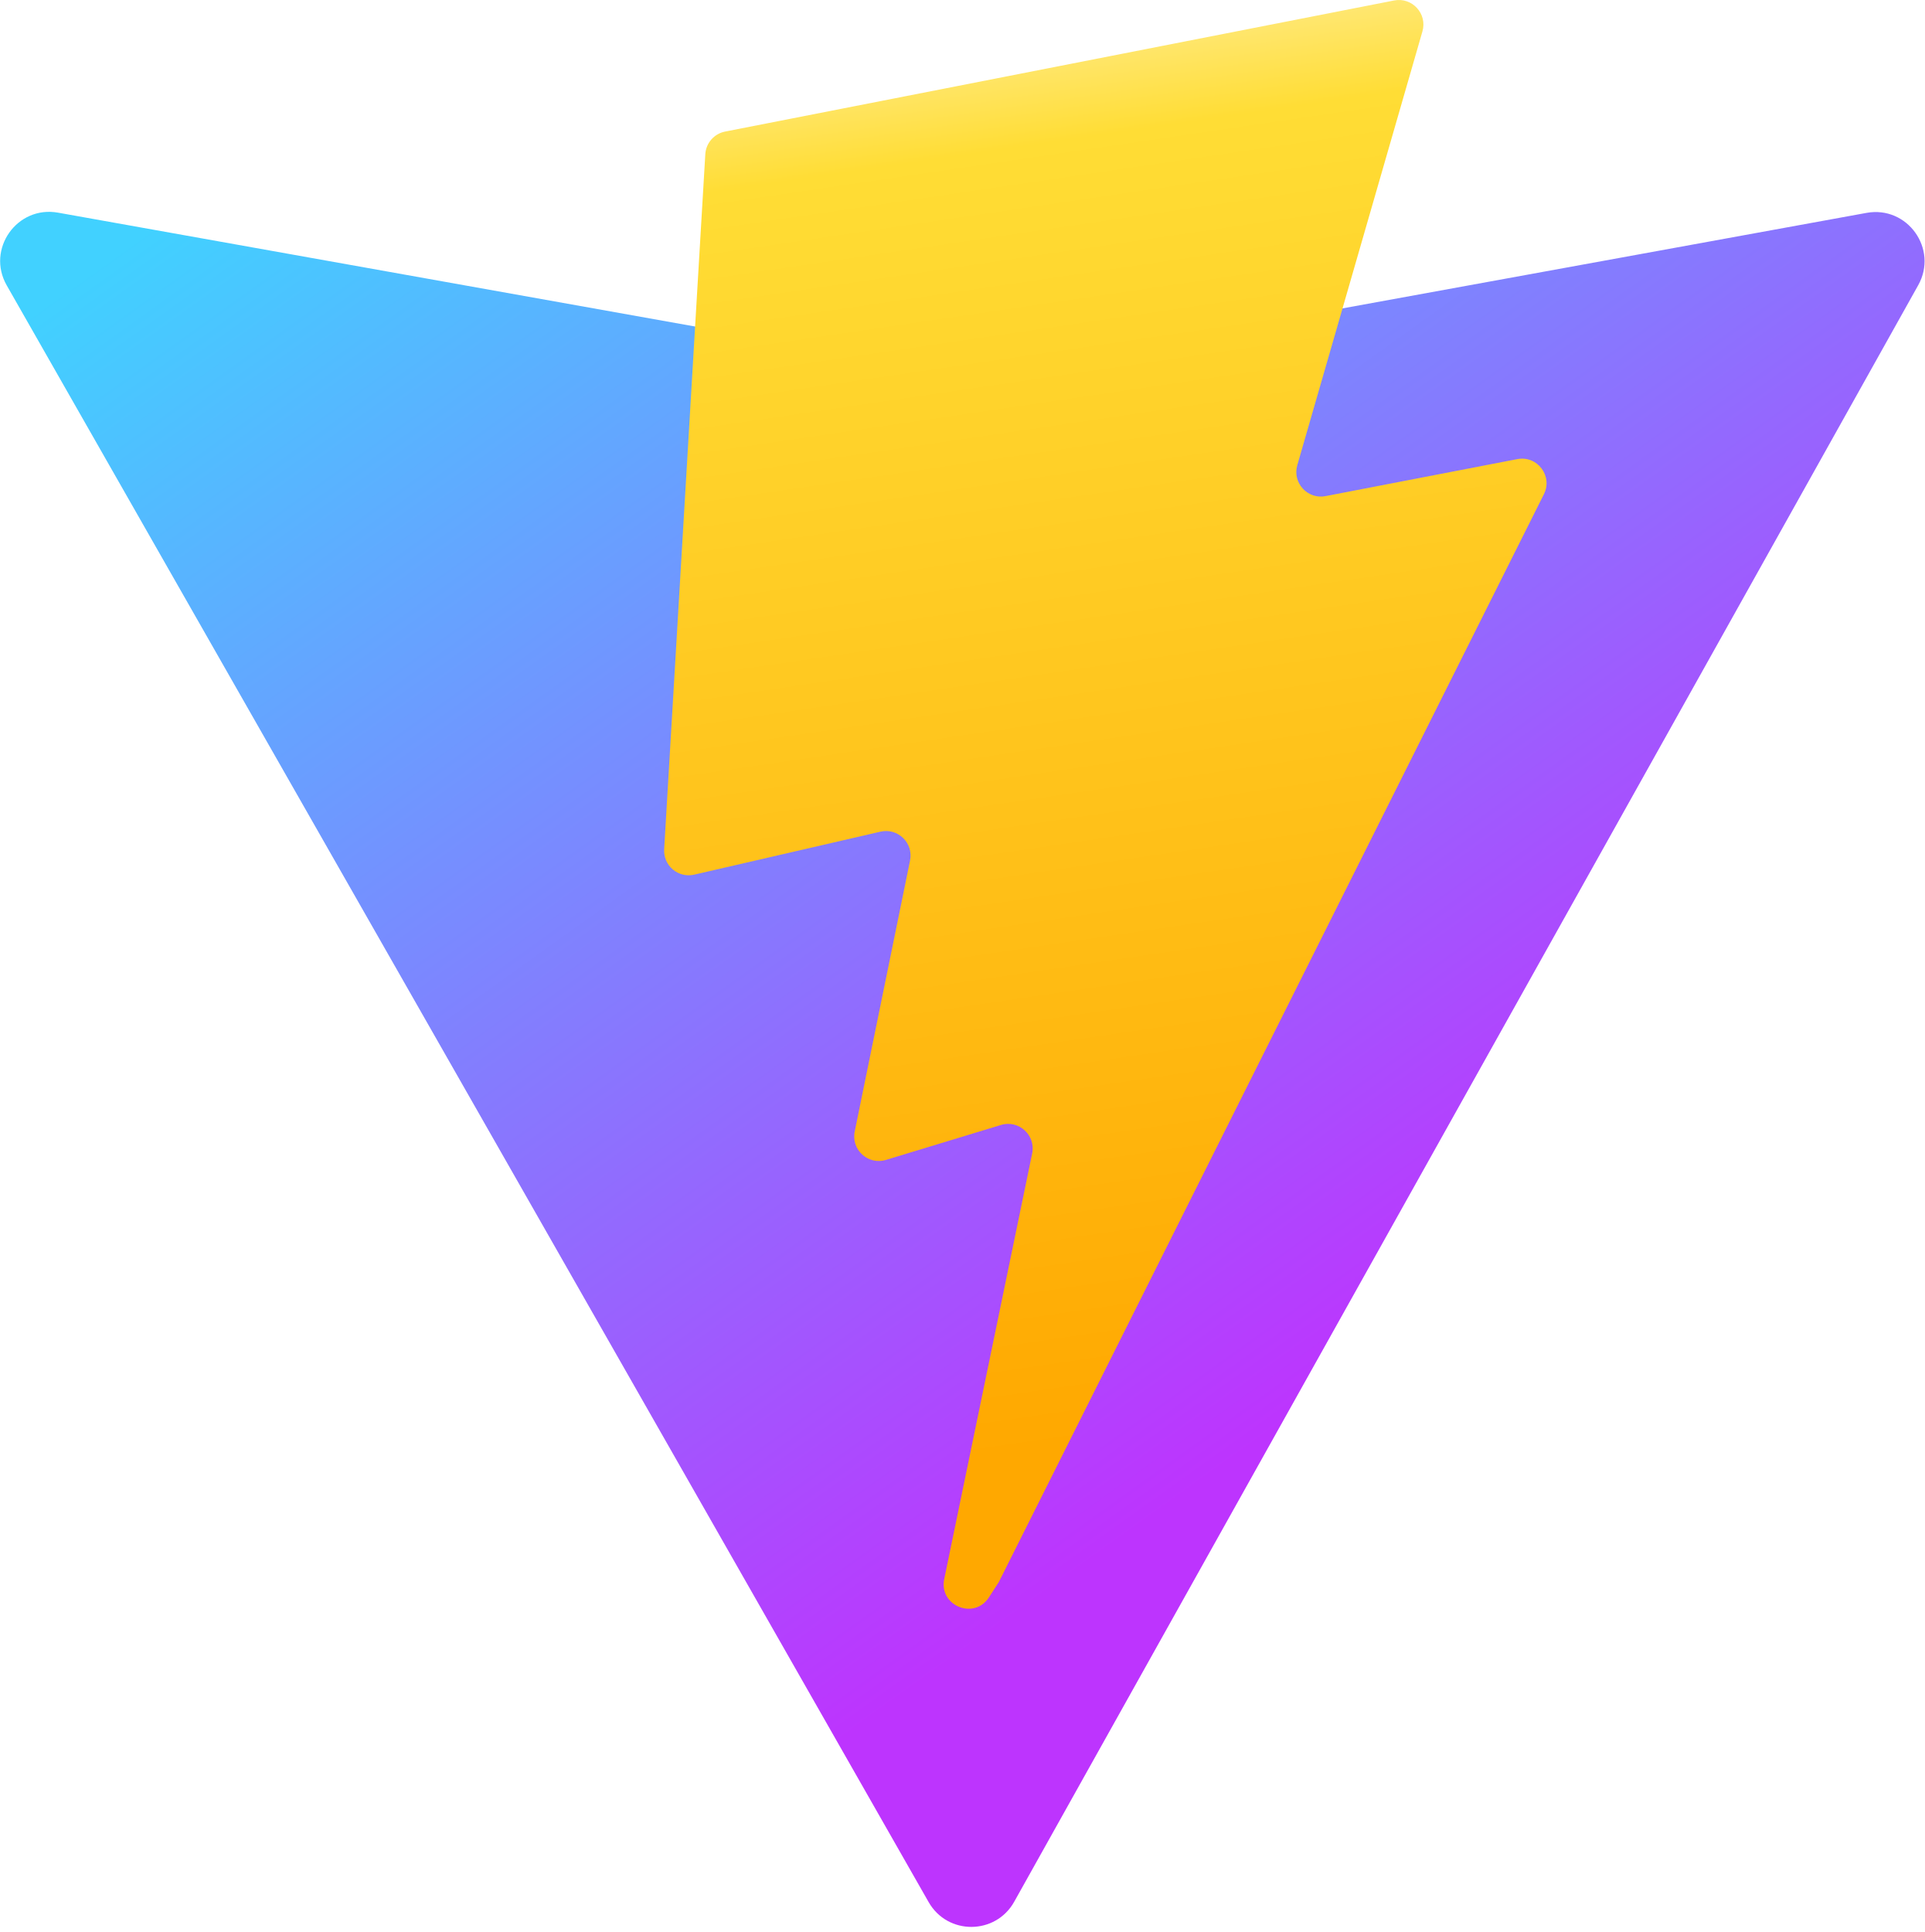
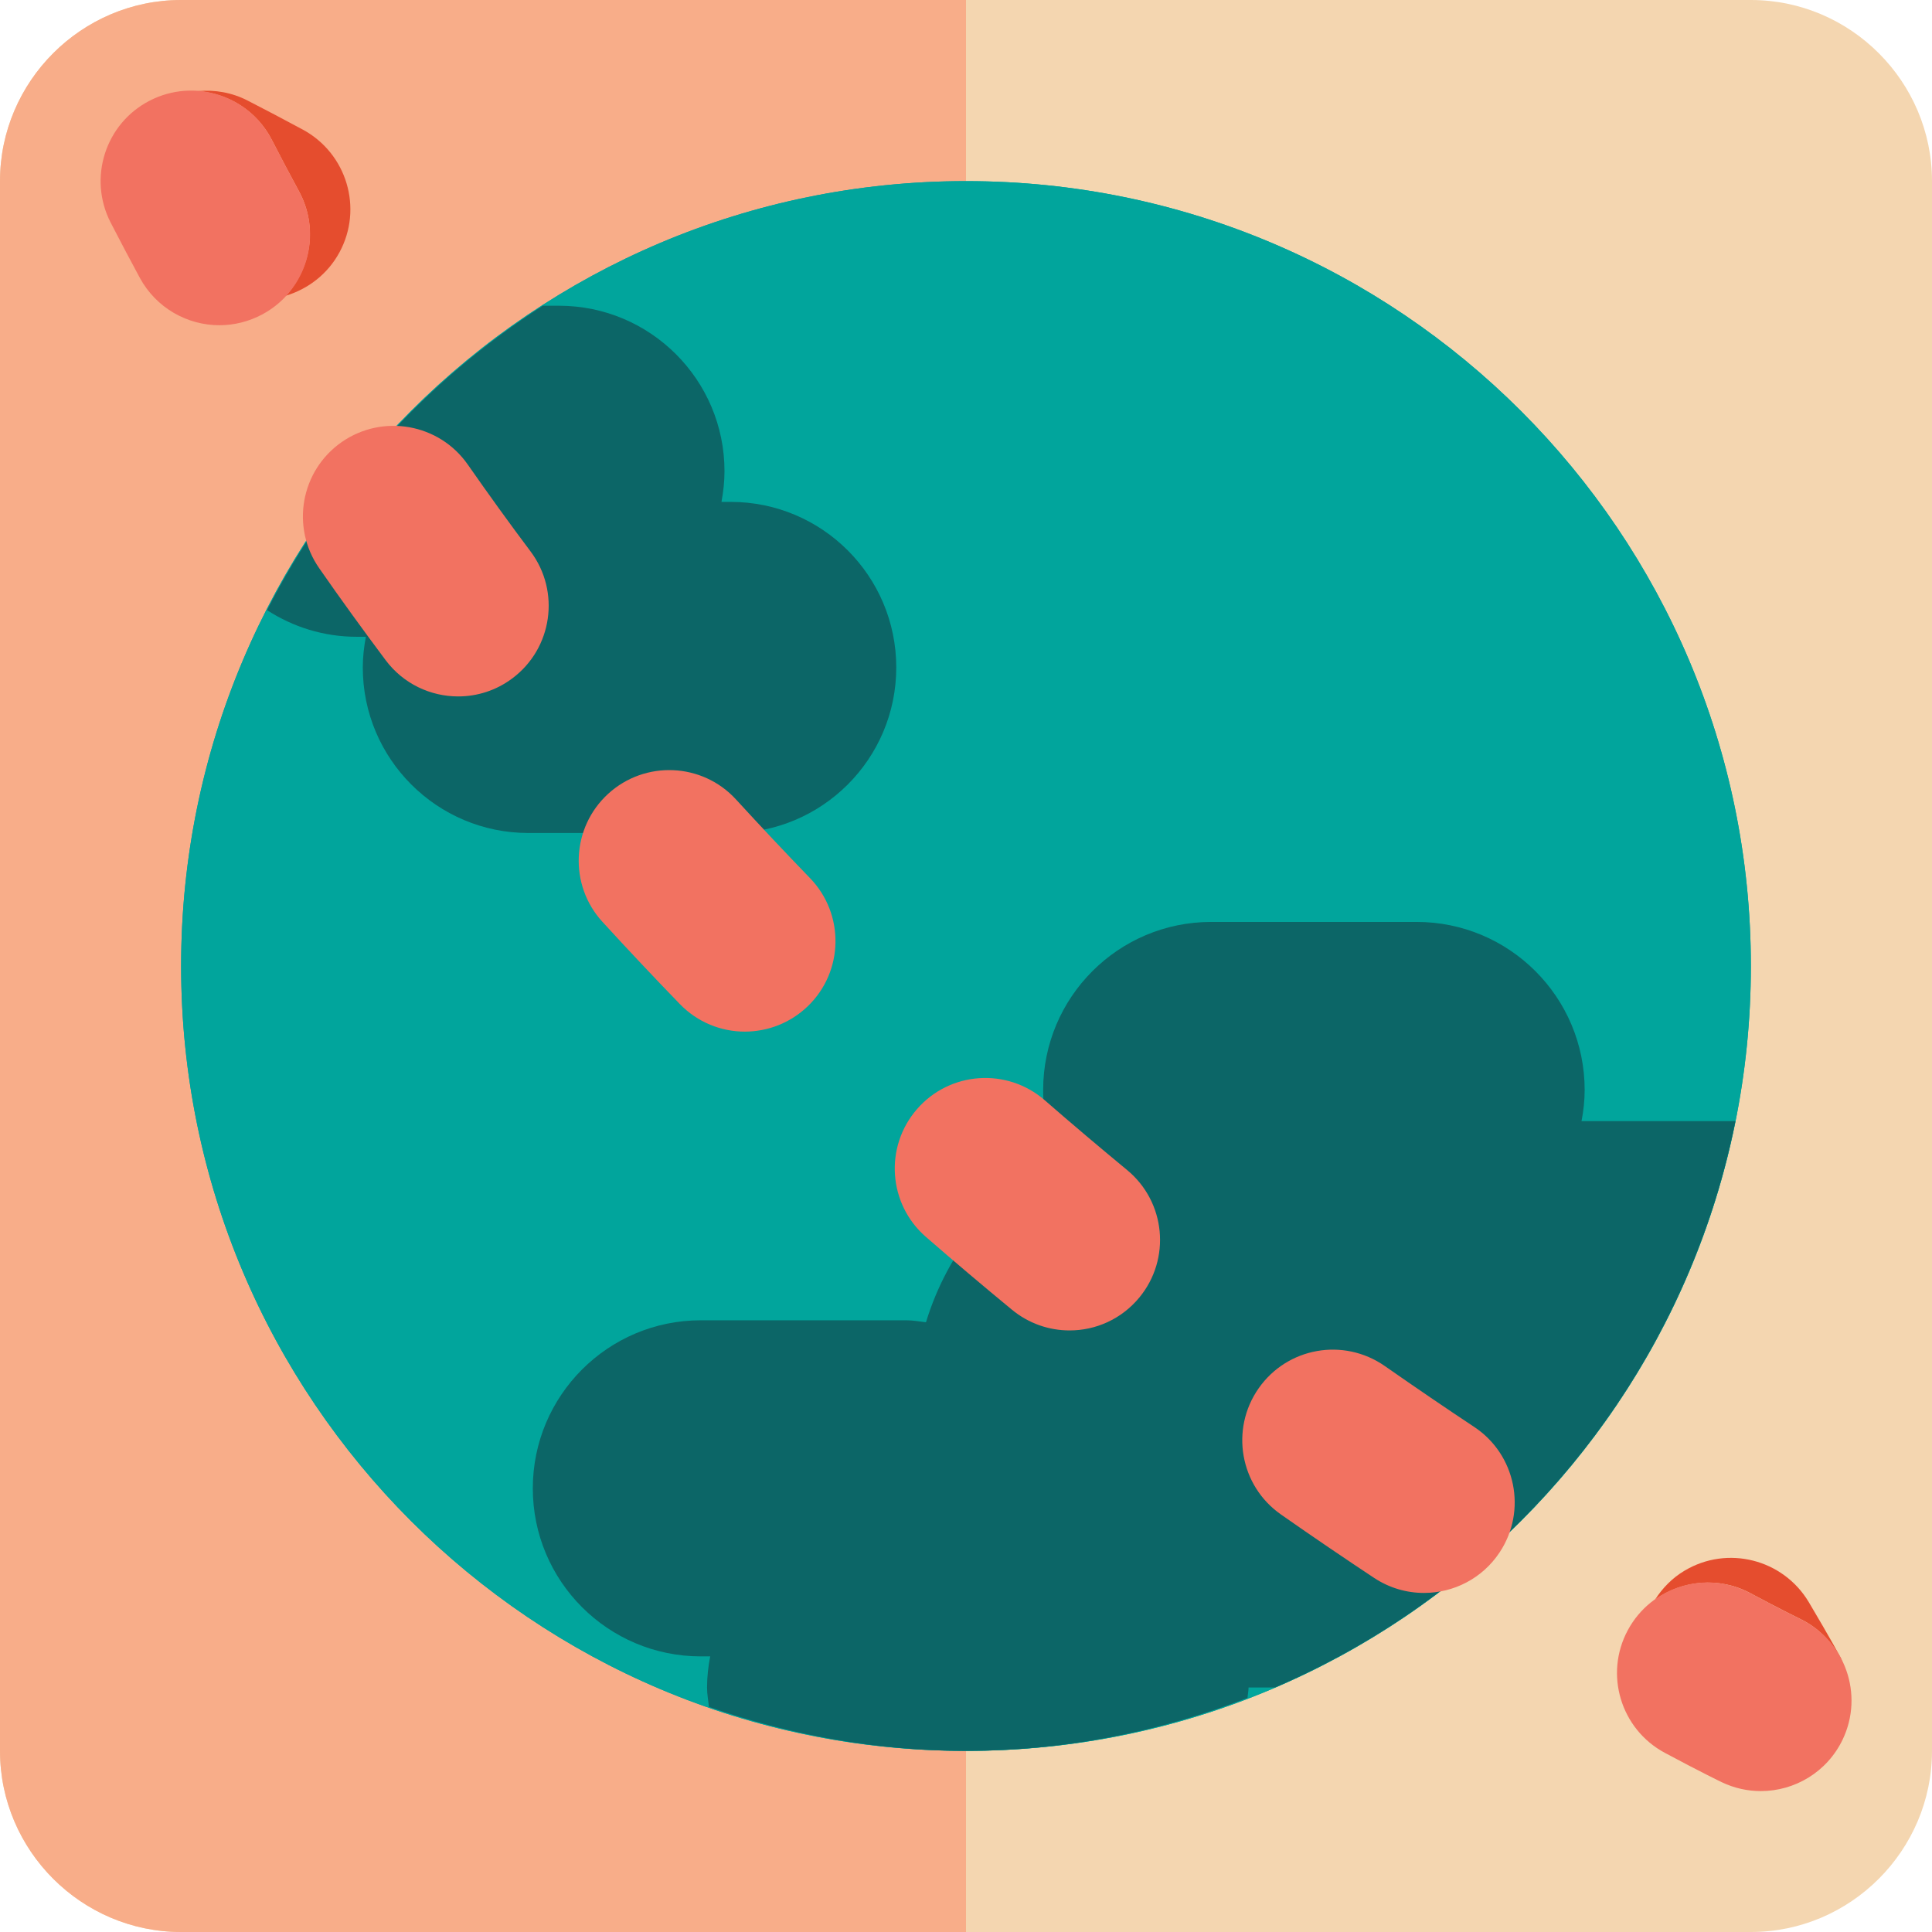
- <svg xmlns="http://www.w3.org/2000/svg" aria-hidden="true" role="img" class="iconify iconify--logos" width="31.88" height="32" preserveAspectRatio="xMidYMid meet" viewBox="0 0 256 257">
-   <defs>
-     <linearGradient id="IconifyId1813088fe1fbc01fb466" x1="-.828%" x2="57.636%" y1="7.652%" y2="78.411%">
-       <stop offset="0%" stop-color="#41D1FF" />
-       <stop offset="100%" stop-color="#BD34FE" />
-     </linearGradient>
-     <linearGradient id="IconifyId1813088fe1fbc01fb467" x1="43.376%" x2="50.316%" y1="2.242%" y2="89.03%">
-       <stop offset="0%" stop-color="#FFEA83" />
-       <stop offset="8.333%" stop-color="#FFDD35" />
-       <stop offset="100%" stop-color="#FFA800" />
-     </linearGradient>
-   </defs>
-   <path fill="url(#IconifyId1813088fe1fbc01fb466)" d="M255.153 37.938L134.897 252.976c-2.483 4.44-8.862 4.466-11.382.048L.875 37.958c-2.746-4.814 1.371-10.646 6.827-9.67l120.385 21.517a6.537 6.537 0 0 0 2.322-.004l117.867-21.483c5.438-.991 9.574 4.796 6.877 9.62Z" />
-   <path fill="url(#IconifyId1813088fe1fbc01fb467)" d="M185.432.063L96.44 17.501a3.268 3.268 0 0 0-2.634 3.014l-5.474 92.456a3.268 3.268 0 0 0 3.997 3.378l24.777-5.718c2.318-.535 4.413 1.507 3.936 3.838l-7.361 36.047c-.495 2.426 1.782 4.5 4.151 3.78l15.304-4.649c2.372-.72 4.652 1.36 4.15 3.788l-11.698 56.621c-.732 3.542 3.979 5.473 5.943 2.437l1.313-2.028l72.516-144.72c1.215-2.423-.88-5.186-3.54-4.672l-25.505 4.922c-2.396.462-4.435-1.77-3.759-4.114l16.646-57.705c.677-2.35-1.37-4.583-3.769-4.113Z" />
+ <svg xmlns="http://www.w3.org/2000/svg" version="1.1" id="Uploaded to svgrepo.com" width="800px" height="800px" viewBox="0 0 32 32" xml:space="preserve">
+   <style type="text/css">
+ 	.pictogram_een{fill:#F4D6B0;}
+ 	.pictogram_twee{fill:#F8AD89;}
+ 	.pictogram_drie{fill:#F27261;}
+ 	.pictogram_vier{fill:#E54D2E;}
+ 	.pictogram_vijf{fill:#01A59C;}
+ 	.pictogram_zes{fill:#0C6667;}
+ 	.st0{fill:none;}
+ 	.st1{fill:#0C6667;}
+ </style>
+   <g>
+     <path class="pictogram_een" d="M32,29c0,1.65-1.35,3-3,3H3c-1.65,0-3-1.35-3-3V3c0-1.65,1.35-3,3-3h26c1.65,0,3,1.35,3,3V29z" />
+     <path class="pictogram_twee" d="M3,0C1.35,0,0,1.35,0,3v26c0,1.65,1.35,3,3,3h13V0H3z" />
+     <path class="pictogram_vier" d="M30.626,27.852c-0.011-0.052-0.021-0.104-0.038-0.154C30.605,27.749,30.615,27.8,30.626,27.852z    M28.991,26.388c0.516,0.276,0.809,0.418,0.825,0.426c0.334,0.161,0.575,0.432,0.714,0.746c-0.016-0.036-0.026-0.073-0.045-0.109   c0,0-0.177-0.327-0.526-0.915c-0.426-0.713-1.348-0.945-2.057-0.521c-0.206,0.122-0.366,0.289-0.488,0.478   C27.865,26.174,28.472,26.11,28.991,26.388z M5.016,2.147C4.714,1.984,4.41,1.824,4.104,1.667C3.841,1.531,3.557,1.484,3.282,1.509   c0.501,0.039,0.971,0.324,1.219,0.804c0.148,0.289,0.3,0.575,0.453,0.858c0.314,0.58,0.201,1.27-0.223,1.728   c0.367-0.11,0.695-0.356,0.892-0.72C6.017,3.451,5.744,2.541,5.016,2.147z" />
+     <g>
+       <g>
+         <circle class="pictogram_vijf" cx="16" cy="16" r="13" />
+       </g>
+       <g>
+         <circle class="pictogram_vijf" cx="16" cy="16" r="13" />
+       </g>
+     </g>
+     <path class="pictogram_zes" d="M28.744,18.569c-0.849,4.232-3.752,7.72-7.626,9.381h-0.438c0,0.059-0.014,0.115-0.017,0.173   C19.213,28.682,17.645,29,16,29c-1.493,0-2.922-0.264-4.257-0.728c-0.012-0.107-0.032-0.211-0.032-0.322   c0-0.177,0.02-0.348,0.052-0.515h-0.155c-1.537,0-2.783-1.246-2.783-2.783c0-1.537,1.246-2.784,2.783-2.784h3.402   c0.112,0,0.218,0.02,0.327,0.033c0.355-1.166,1.142-2.13,2.186-2.716c-0.155-0.346-0.245-0.727-0.245-1.131   c0-1.537,1.246-2.784,2.783-2.784h3.402c1.537,0,2.784,1.246,2.784,2.784c0,0.177-0.02,0.348-0.052,0.515H28.744z M4.423,10.106   c0.428,0.277,0.936,0.441,1.484,0.441H6.06c-0.031,0.165-0.051,0.334-0.051,0.508c0,1.514,1.228,2.742,2.742,2.742h3.352   c1.514,0,2.742-1.228,2.742-2.742s-1.228-2.742-2.742-2.742h-0.153C11.98,8.148,12,7.98,12,7.806c0-1.514-1.228-2.742-2.742-2.742   H8.99C7.054,6.307,5.474,8.046,4.423,10.106z" />
+     <path class="pictogram_drie" d="M29.165,29.666c-0.218,0-0.438-0.047-0.647-0.147c0,0-0.338-0.162-0.944-0.487   c-0.729-0.391-1.005-1.3-0.613-2.03s1.301-1.005,2.031-0.613c0.516,0.276,0.809,0.418,0.825,0.426c0.746,0.359,1.06,1.254,0.702,2   C30.26,29.353,29.724,29.666,29.165,29.666z M24.838,25.713c0.458-0.69,0.27-1.621-0.421-2.079c-0.473-0.313-0.967-0.65-1.48-1.008   c-0.683-0.476-1.615-0.31-2.09,0.369c-0.475,0.679-0.31,1.614,0.369,2.089c0.534,0.374,1.05,0.724,1.542,1.05   c0.255,0.169,0.543,0.25,0.828,0.25C24.072,26.384,24.55,26.148,24.838,25.713z M18.871,21.491   c0.527-0.639,0.437-1.584-0.203-2.112c-0.449-0.371-0.905-0.756-1.363-1.155c-0.625-0.545-1.574-0.479-2.116,0.146   c-0.544,0.625-0.479,1.572,0.146,2.116c0.479,0.417,0.955,0.819,1.426,1.207c0.279,0.23,0.617,0.343,0.953,0.343   C18.146,22.037,18.574,21.851,18.871,21.491z M13.382,16.664c0.595-0.576,0.61-1.526,0.033-2.121   c-0.408-0.422-0.816-0.856-1.223-1.3c-0.559-0.612-1.509-0.653-2.119-0.095c-0.611,0.559-0.654,1.508-0.096,2.119   c0.426,0.466,0.854,0.92,1.283,1.363c0.294,0.304,0.686,0.457,1.077,0.457C12.714,17.086,13.09,16.946,13.382,16.664z    M8.487,11.235c0.663-0.497,0.798-1.437,0.302-2.1c-0.353-0.47-0.699-0.95-1.04-1.439c-0.474-0.68-1.408-0.846-2.088-0.375   C4.98,7.795,4.813,8.73,5.286,9.41c0.36,0.519,0.729,1.026,1.101,1.524c0.295,0.394,0.746,0.601,1.202,0.601   C7.901,11.535,8.217,11.438,8.487,11.235z M4.349,5.205c0.729-0.394,1-1.304,0.605-2.033c-0.153-0.283-0.305-0.57-0.453-0.858   C4.121,1.577,3.218,1.288,2.48,1.667C1.744,2.045,1.454,2.95,1.833,3.687C1.991,3.994,2.152,4.298,2.315,4.6   c0.271,0.501,0.787,0.787,1.32,0.787C3.877,5.386,4.121,5.328,4.349,5.205z" />
+   </g>
</svg>
